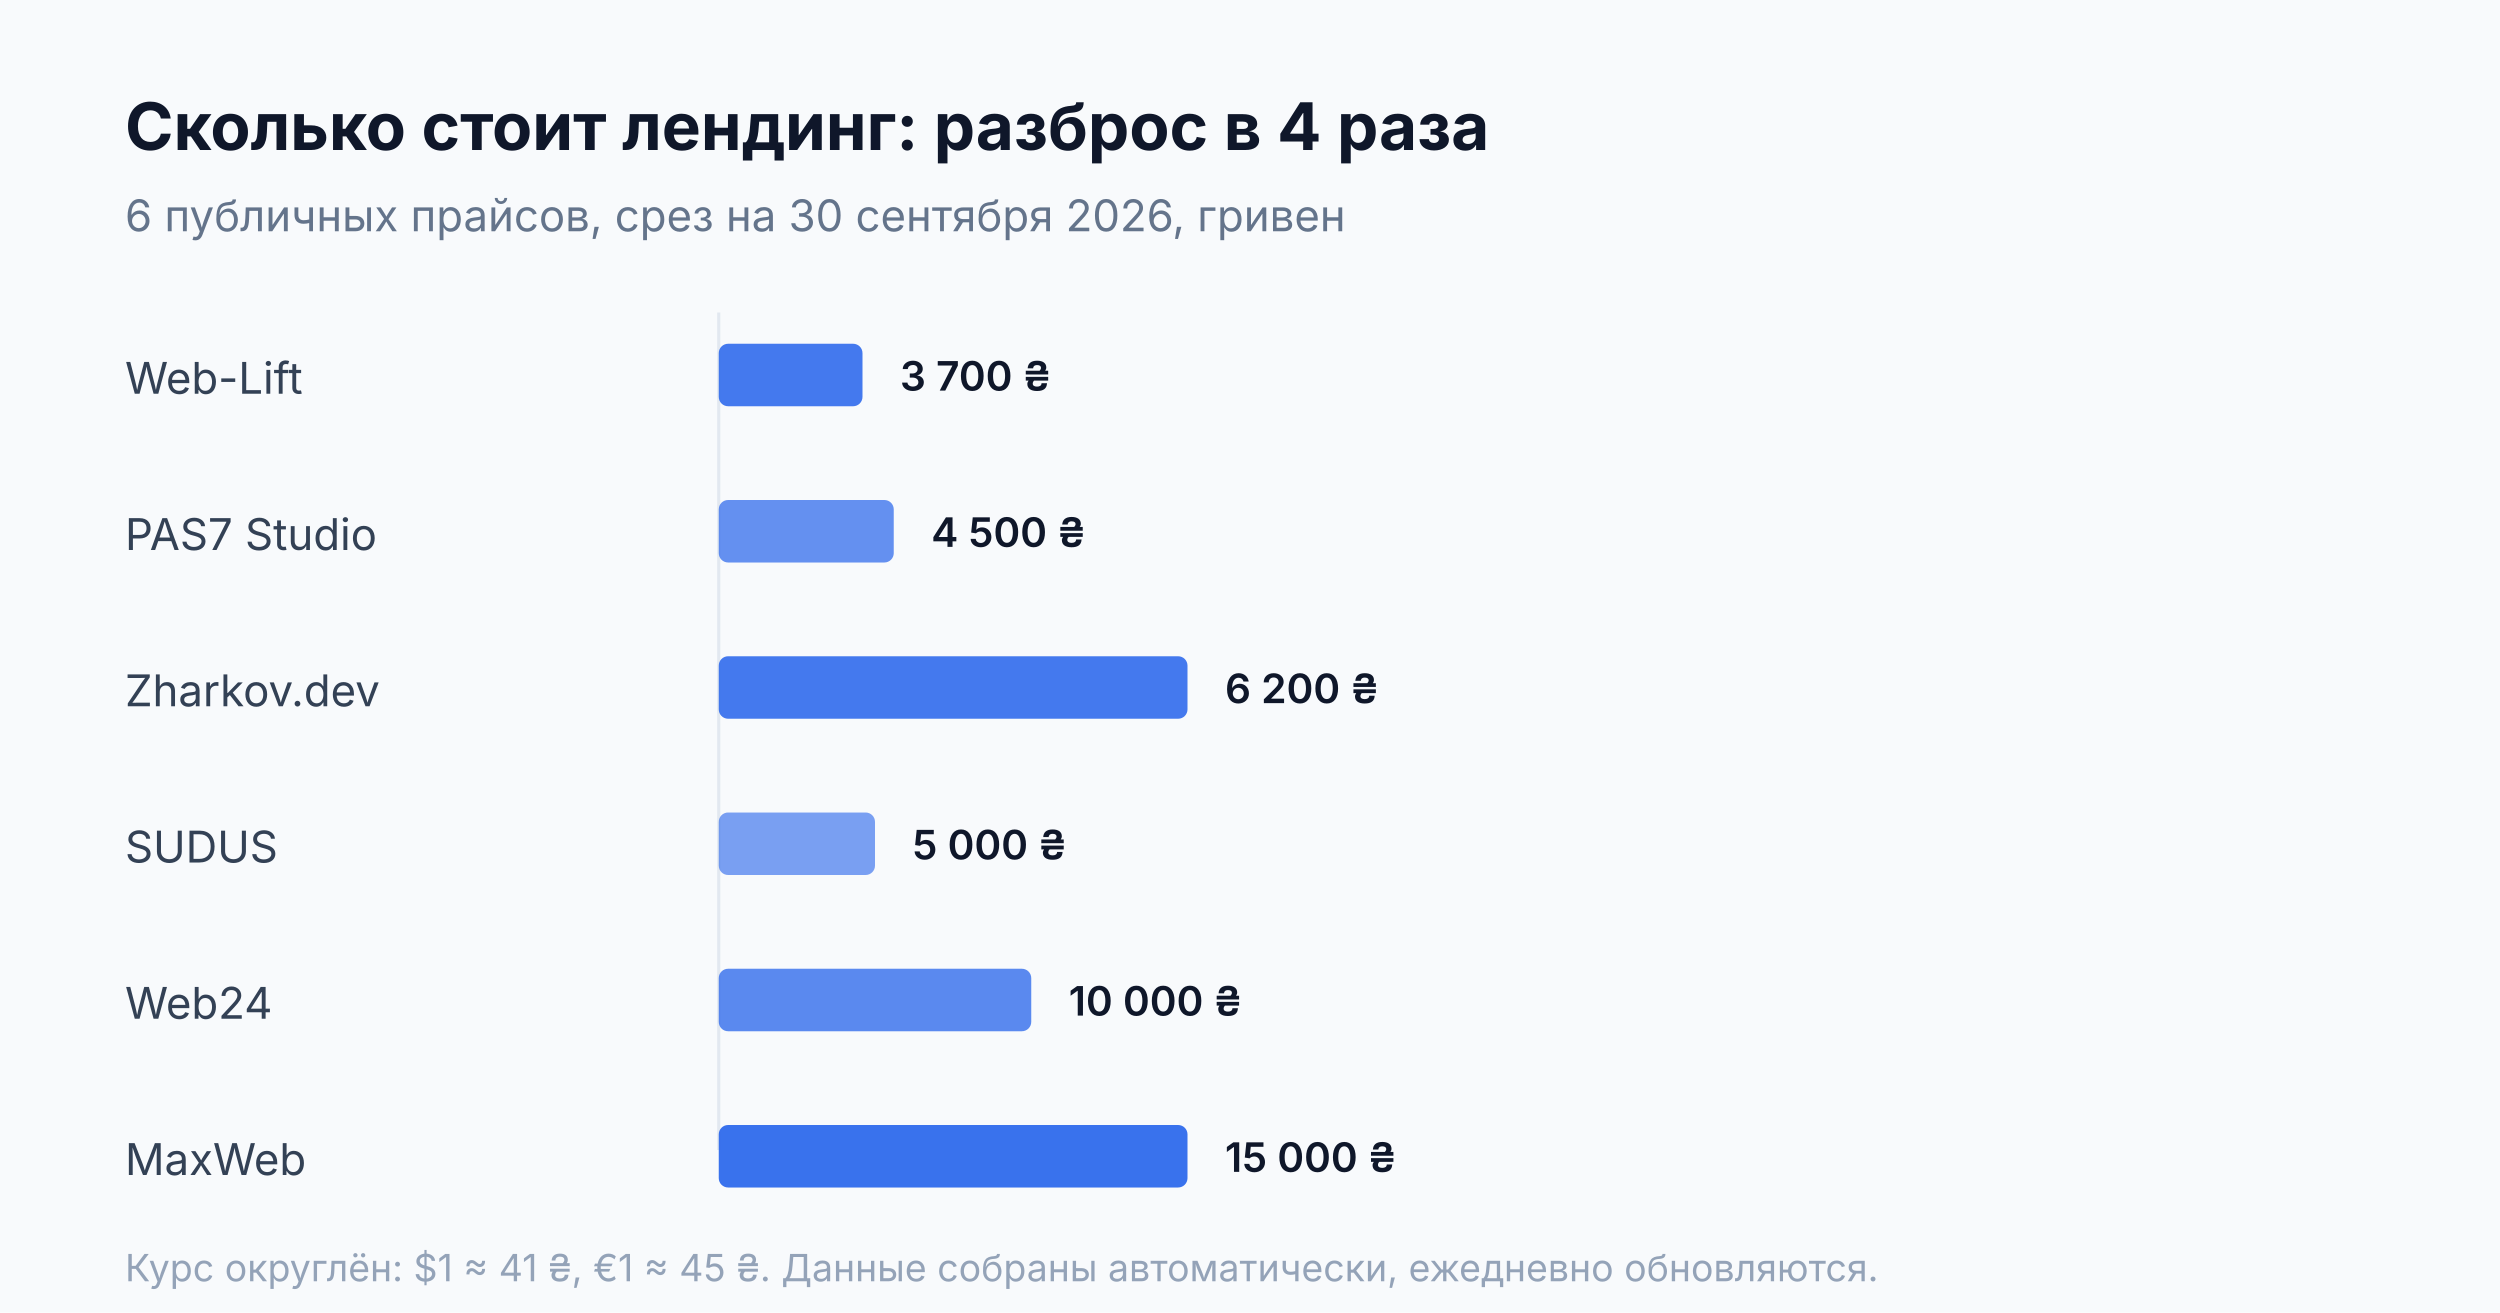
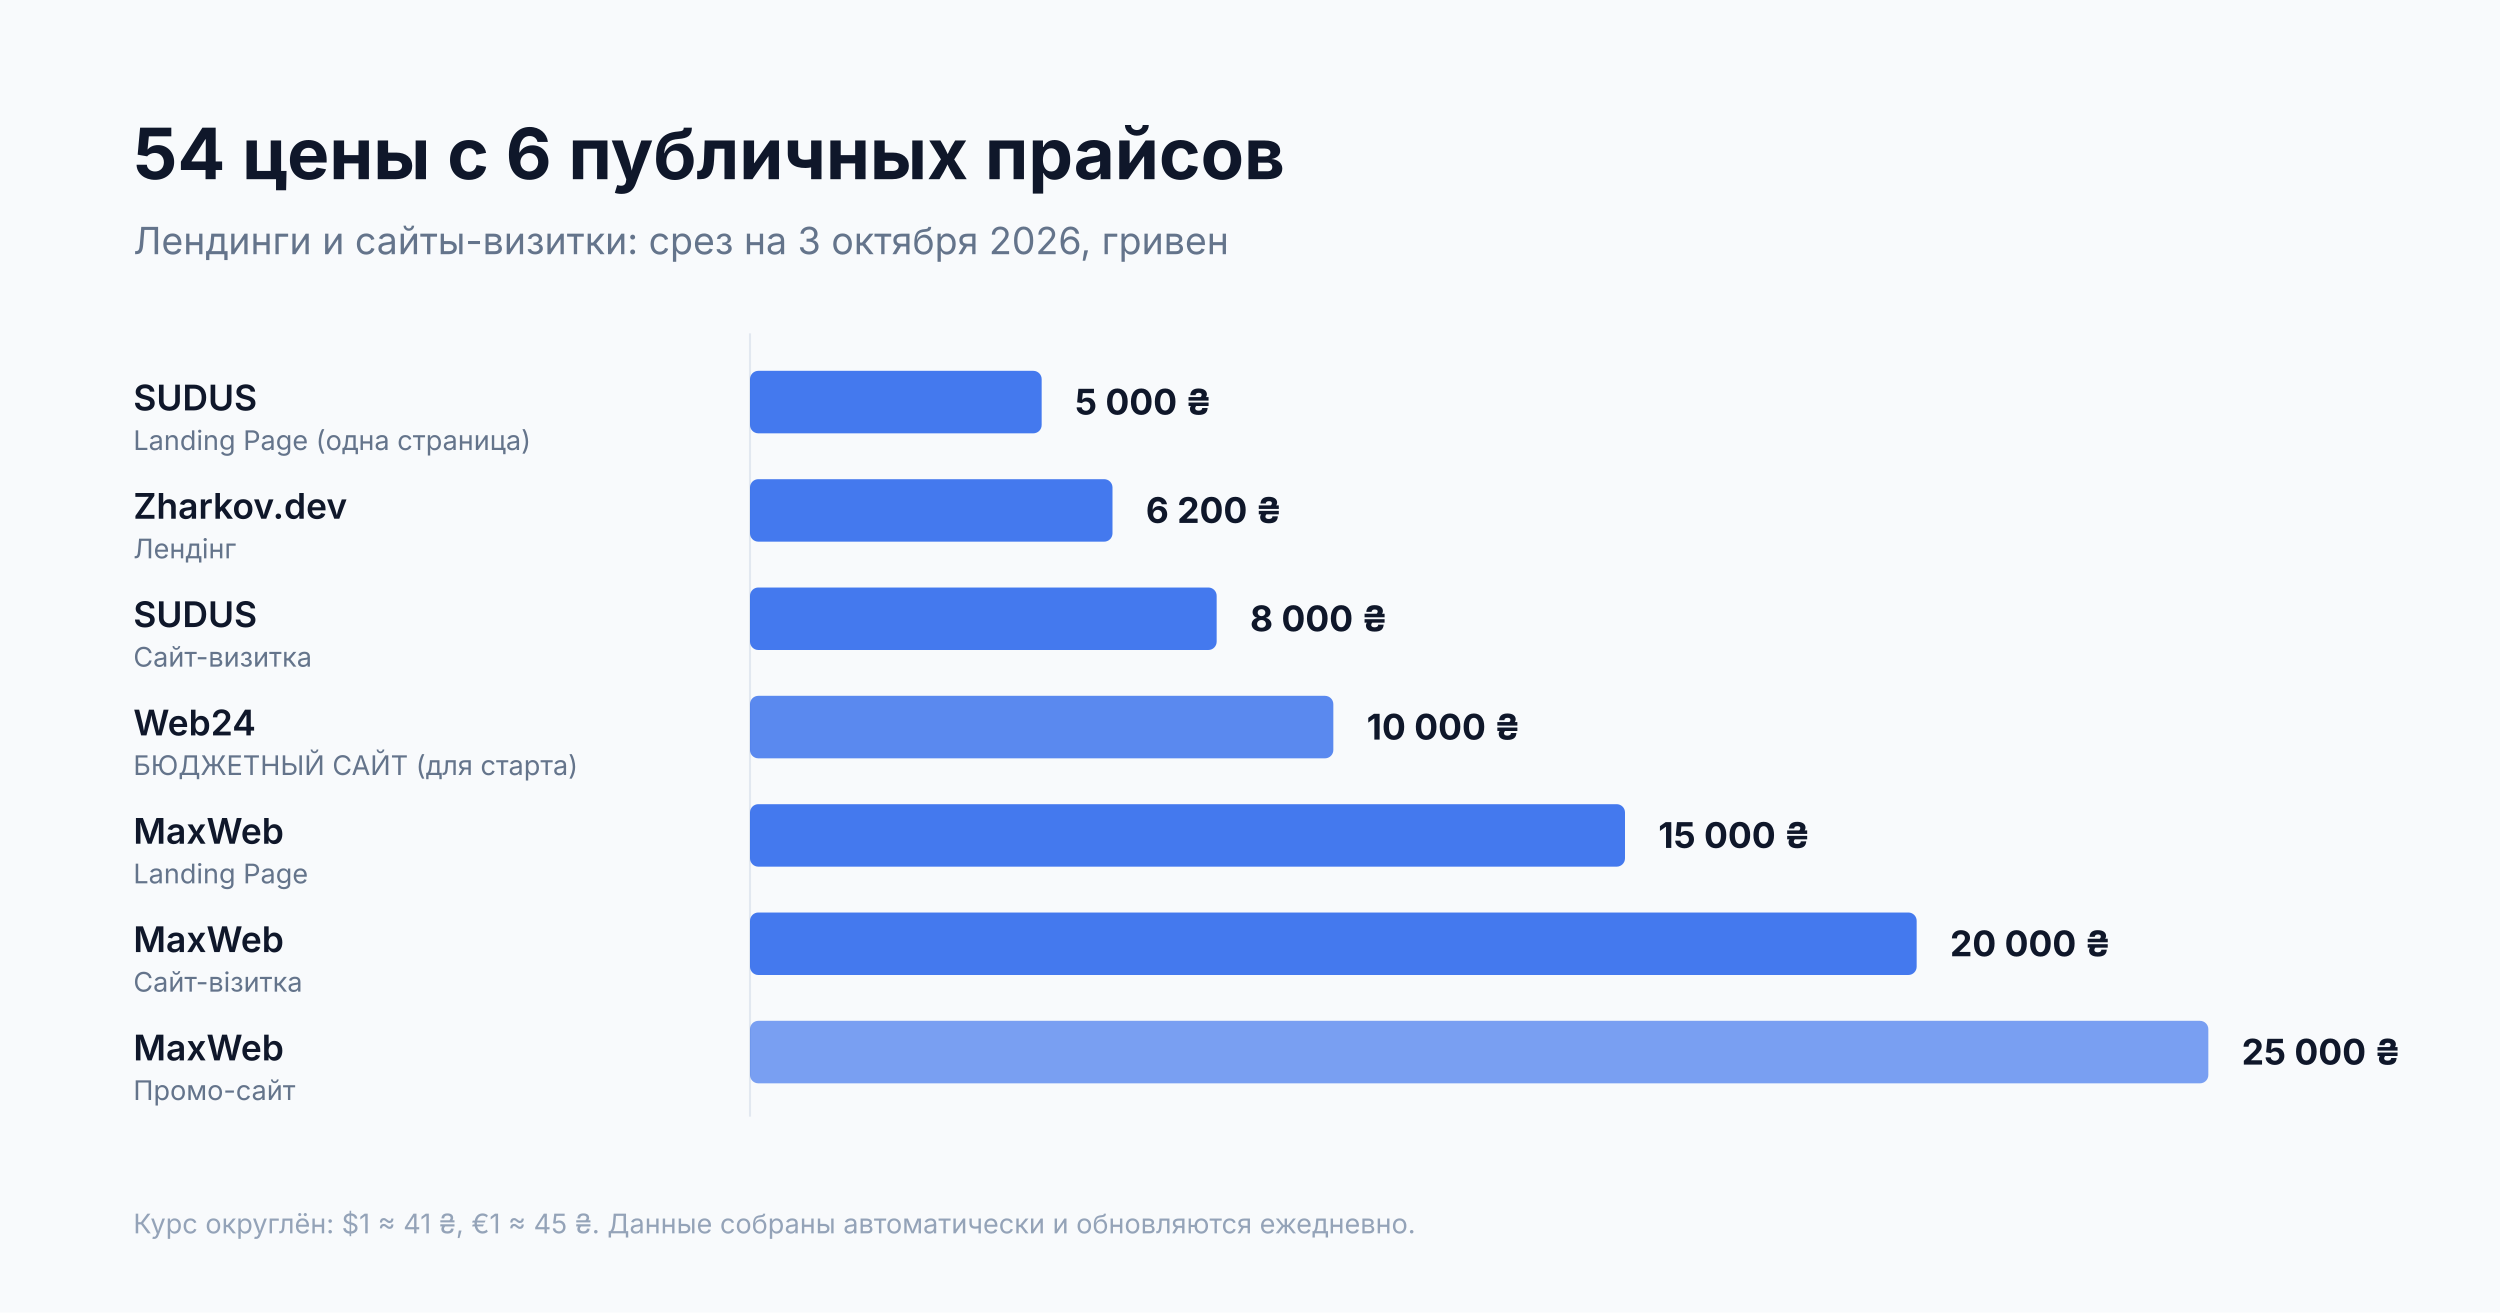
- <svg xmlns="http://www.w3.org/2000/svg" viewBox="0 0 800 420" width="800" height="420" role="img" aria-label="Разброс цен на лендинг: от 3700 до 15000 гривен">
-   <rect width="800" height="420" fill="#f8fafc" />
-   <text x="40" y="48" font-family="Inter,system-ui,sans-serif" font-size="21" font-weight="700" fill="#0f172a">Сколько стоит лендинг: разброс в 4 раза</text>
-   <text x="40" y="74" font-family="Inter,system-ui,sans-serif" font-size="14" fill="#64748b">6 публичных прайсов, срез на 30 сентября 2026, гривен</text>
-   <line x1="230" y1="100" x2="230" y2="368" stroke="#e2e8f0" stroke-width="1" />
-   <g font-family="Inter,system-ui,sans-serif" font-size="14" fill="#334155">
-     <text x="40" y="126">Web-Lift</text>
-     <text x="40" y="176">PAS7 Studio</text>
-     <text x="40" y="226">Zharkov.dev</text>
-     <text x="40" y="276">SUDUS</text>
-     <text x="40" y="326">Web24</text>
-     <text x="40" y="376">MaxWeb</text>
+ <svg xmlns="http://www.w3.org/2000/svg" viewBox="0 0 1200 630" width="1200" height="630" role="img" aria-label="54 цены с 6 публичных прайсов веб-студий Украины: лендинги и сайты-визитки от 5000 до 25000 гривен">
+   <rect width="1200" height="630" fill="#f8fafc" />
+   <text x="64" y="86" font-family="Inter,system-ui,sans-serif" font-size="34" font-weight="700" fill="#0f172a">54 цены с 6 публичных прайсов</text>
+   <text x="64" y="122" font-family="Inter,system-ui,sans-serif" font-size="18" fill="#64748b">Лендинги и сайты-визитки: срез на 3 октября 2026, гривен</text>
+   <line x1="360" y1="160" x2="360" y2="536" stroke="#e2e8f0" stroke-width="1" />
+   <g font-family="Inter,system-ui,sans-serif">
+     <g>
+       <text x="64" y="197" font-size="17" font-weight="600" fill="#0f172a">SUDUS</text>
+       <text x="64" y="216" font-size="13" fill="#64748b">Landing Page (одна страница)</text>
+       <rect x="360" y="178" width="140" height="30" rx="4" fill="#2563eb" opacity="0.85" />
+       <text x="516" y="199" font-size="17" font-weight="700" fill="#0f172a">5 000 ₴</text>
+     </g>
+     <g>
+       <text x="64" y="249" font-size="17" font-weight="600" fill="#0f172a">Zharkov.dev</text>
+       <text x="64" y="268" font-size="13" fill="#64748b">Лендінг</text>
+       <rect x="360" y="230" width="174" height="30" rx="4" fill="#2563eb" opacity="0.85" />
+       <text x="550" y="251" font-size="17" font-weight="700" fill="#0f172a">6 200 ₴</text>
+     </g>
+     <g>
+       <text x="64" y="301" font-size="17" font-weight="600" fill="#0f172a">SUDUS</text>
+       <text x="64" y="320" font-size="13" fill="#64748b">Сайт-визитка</text>
+       <rect x="360" y="282" width="224" height="30" rx="4" fill="#2563eb" opacity="0.85" />
+       <text x="600" y="303" font-size="17" font-weight="700" fill="#0f172a">8 000 ₴</text>
+     </g>
+     <g>
+       <text x="64" y="353" font-size="17" font-weight="600" fill="#0f172a">Web24</text>
+       <text x="64" y="372" font-size="13" fill="#64748b">БЮДЖЕТНЫЙ САЙТ (для старта)</text>
+       <rect x="360" y="334" width="280" height="30" rx="4" fill="#2563eb" opacity="0.75" />
+       <text x="656" y="355" font-size="17" font-weight="700" fill="#0f172a">10 000 ₴</text>
+     </g>
+     <g>
+       <text x="64" y="405" font-size="17" font-weight="600" fill="#0f172a">MaxWeb</text>
+       <text x="64" y="424" font-size="13" fill="#64748b">Landing Page</text>
+       <rect x="360" y="386" width="420" height="30" rx="4" fill="#2563eb" opacity="0.85" />
+       <text x="796" y="407" font-size="17" font-weight="700" fill="#0f172a">15 000 ₴</text>
+     </g>
+     <g>
+       <text x="64" y="457" font-size="17" font-weight="600" fill="#0f172a">MaxWeb</text>
+       <text x="64" y="476" font-size="13" fill="#64748b">Сайт-візитка</text>
+       <rect x="360" y="438" width="560" height="30" rx="4" fill="#2563eb" opacity="0.85" />
+       <text x="936" y="459" font-size="17" font-weight="700" fill="#0f172a">20 000 ₴</text>
+     </g>
+     <g>
+       <text x="64" y="509" font-size="17" font-weight="600" fill="#0f172a">MaxWeb</text>
+       <text x="64" y="528" font-size="13" fill="#64748b">Промо-сайт</text>
+       <rect x="360" y="490" width="700" height="30" rx="4" fill="#2563eb" opacity="0.6" />
+       <text x="1076" y="511" font-size="17" font-weight="700" fill="#0f172a">25 000 ₴</text>
+     </g>
  </g>
-   <g fill="#2563eb">
-     <rect x="230" y="110" width="46" height="20" rx="3" opacity="0.85" />
-     <rect x="230" y="160" width="56" height="20" rx="3" opacity="0.7" />
-     <rect x="230" y="210" width="150" height="20" rx="3" opacity="0.85" />
-     <rect x="230" y="260" width="50" height="20" rx="3" opacity="0.6" />
-     <rect x="230" y="310" width="100" height="20" rx="3" opacity="0.75" />
-     <rect x="230" y="360" width="150" height="20" rx="3" opacity="0.9" />
-   </g>
-   <g font-family="Inter,system-ui,sans-serif" font-size="13" font-weight="600" fill="#0f172a">
-     <text x="288" y="125">3 700 ₴</text>
-     <text x="298" y="175">4 500 ₴</text>
-     <text x="392" y="225">6 200 ₴</text>
-     <text x="292" y="275">5 000 ₴</text>
-     <text x="342" y="325">10 000 ₴</text>
-     <text x="392" y="375">15 000 ₴</text>
-   </g>
-   <text x="40" y="410" font-family="Inter,system-ui,sans-serif" font-size="12" fill="#94a3b8">Курс округлён: $1 ≈ 41 ₴, €1 ≈ 45 ₴. Данные собраны автоматически, ежедневно обновляются.</text>
+   <text x="64" y="592" font-family="Inter,system-ui,sans-serif" font-size="13" fill="#94a3b8">Курс округлён: $1 ≈ 41 ₴, €1 ≈ 45 ₴. Данные собраны автоматически и обновляются ежедневно.</text>
</svg>
